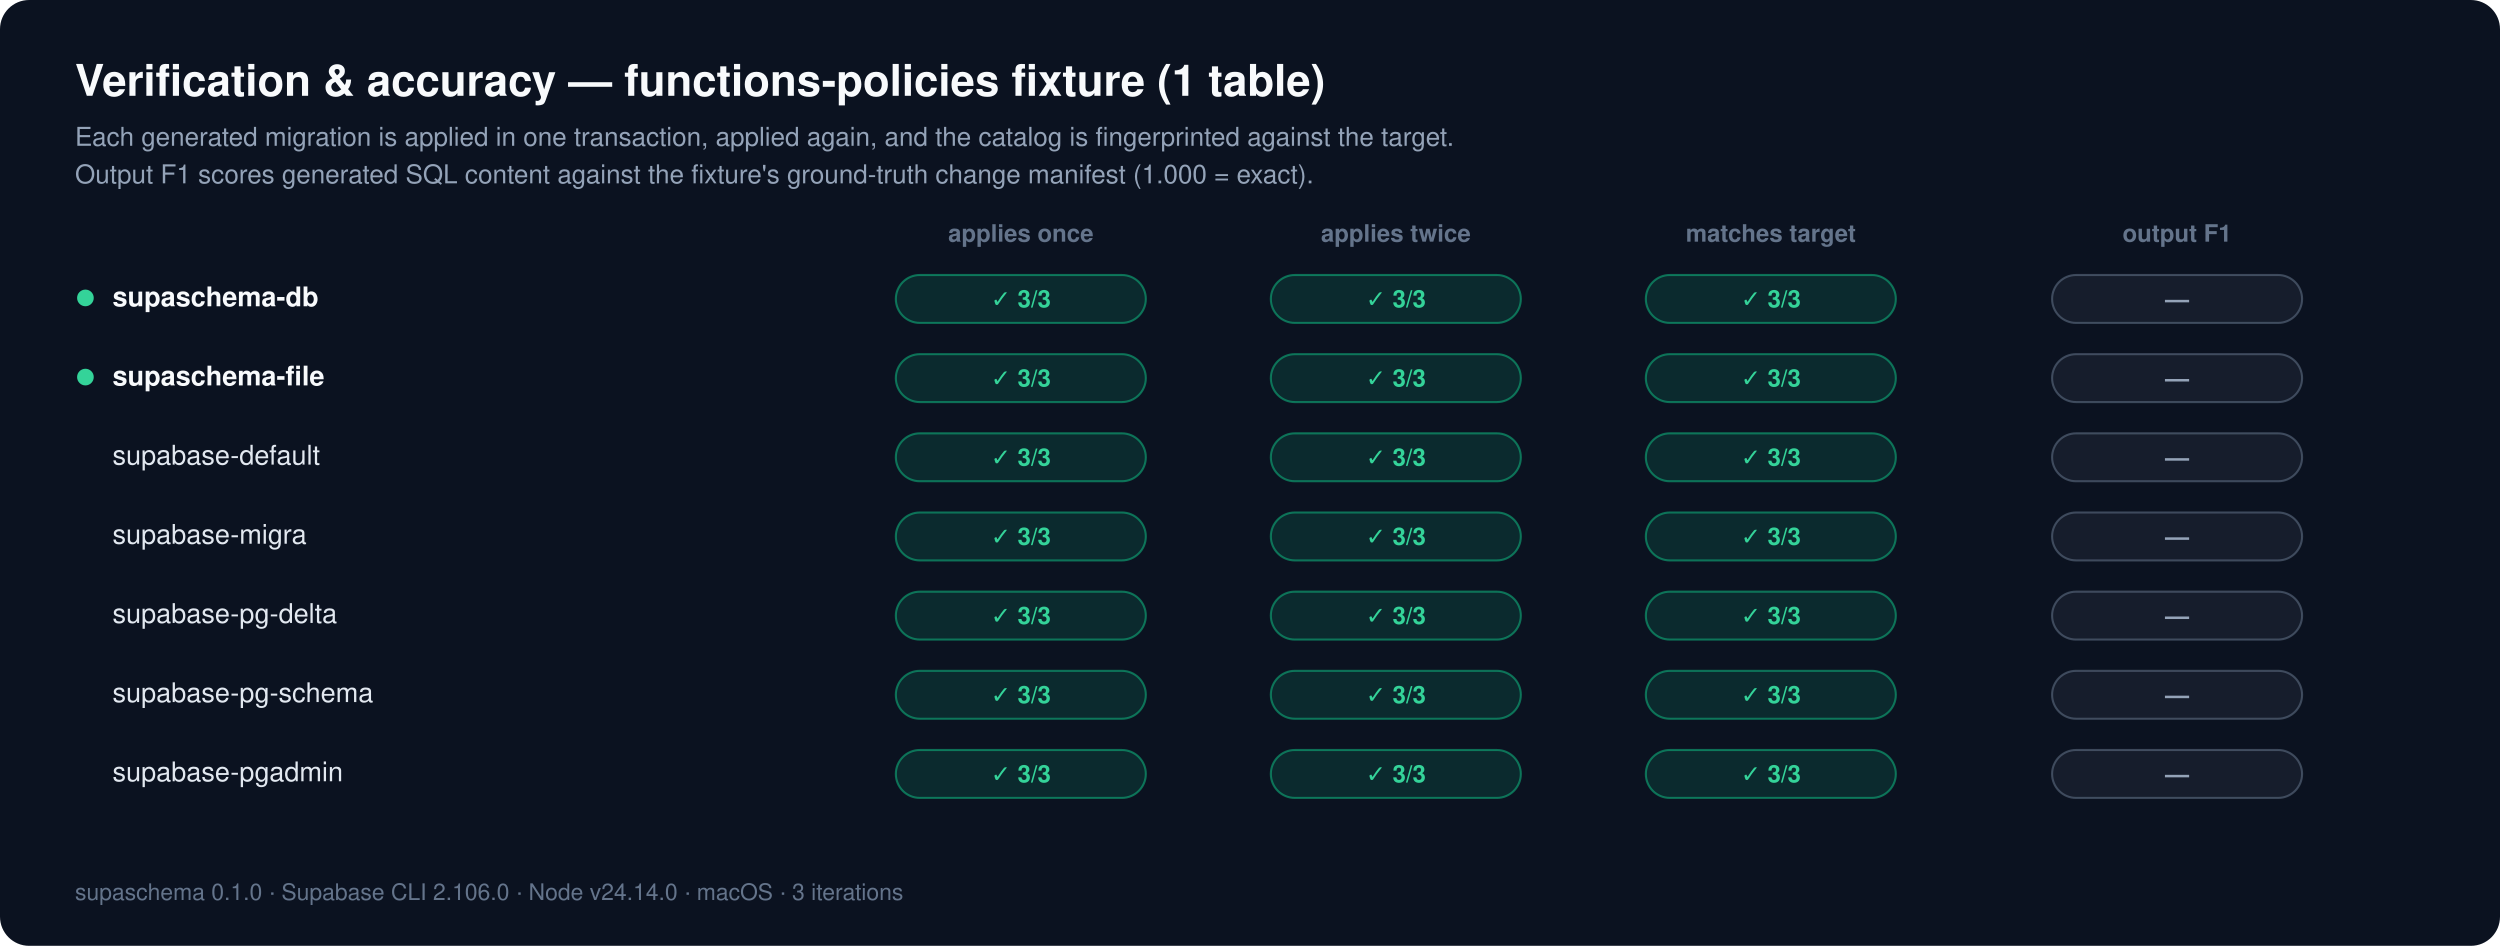
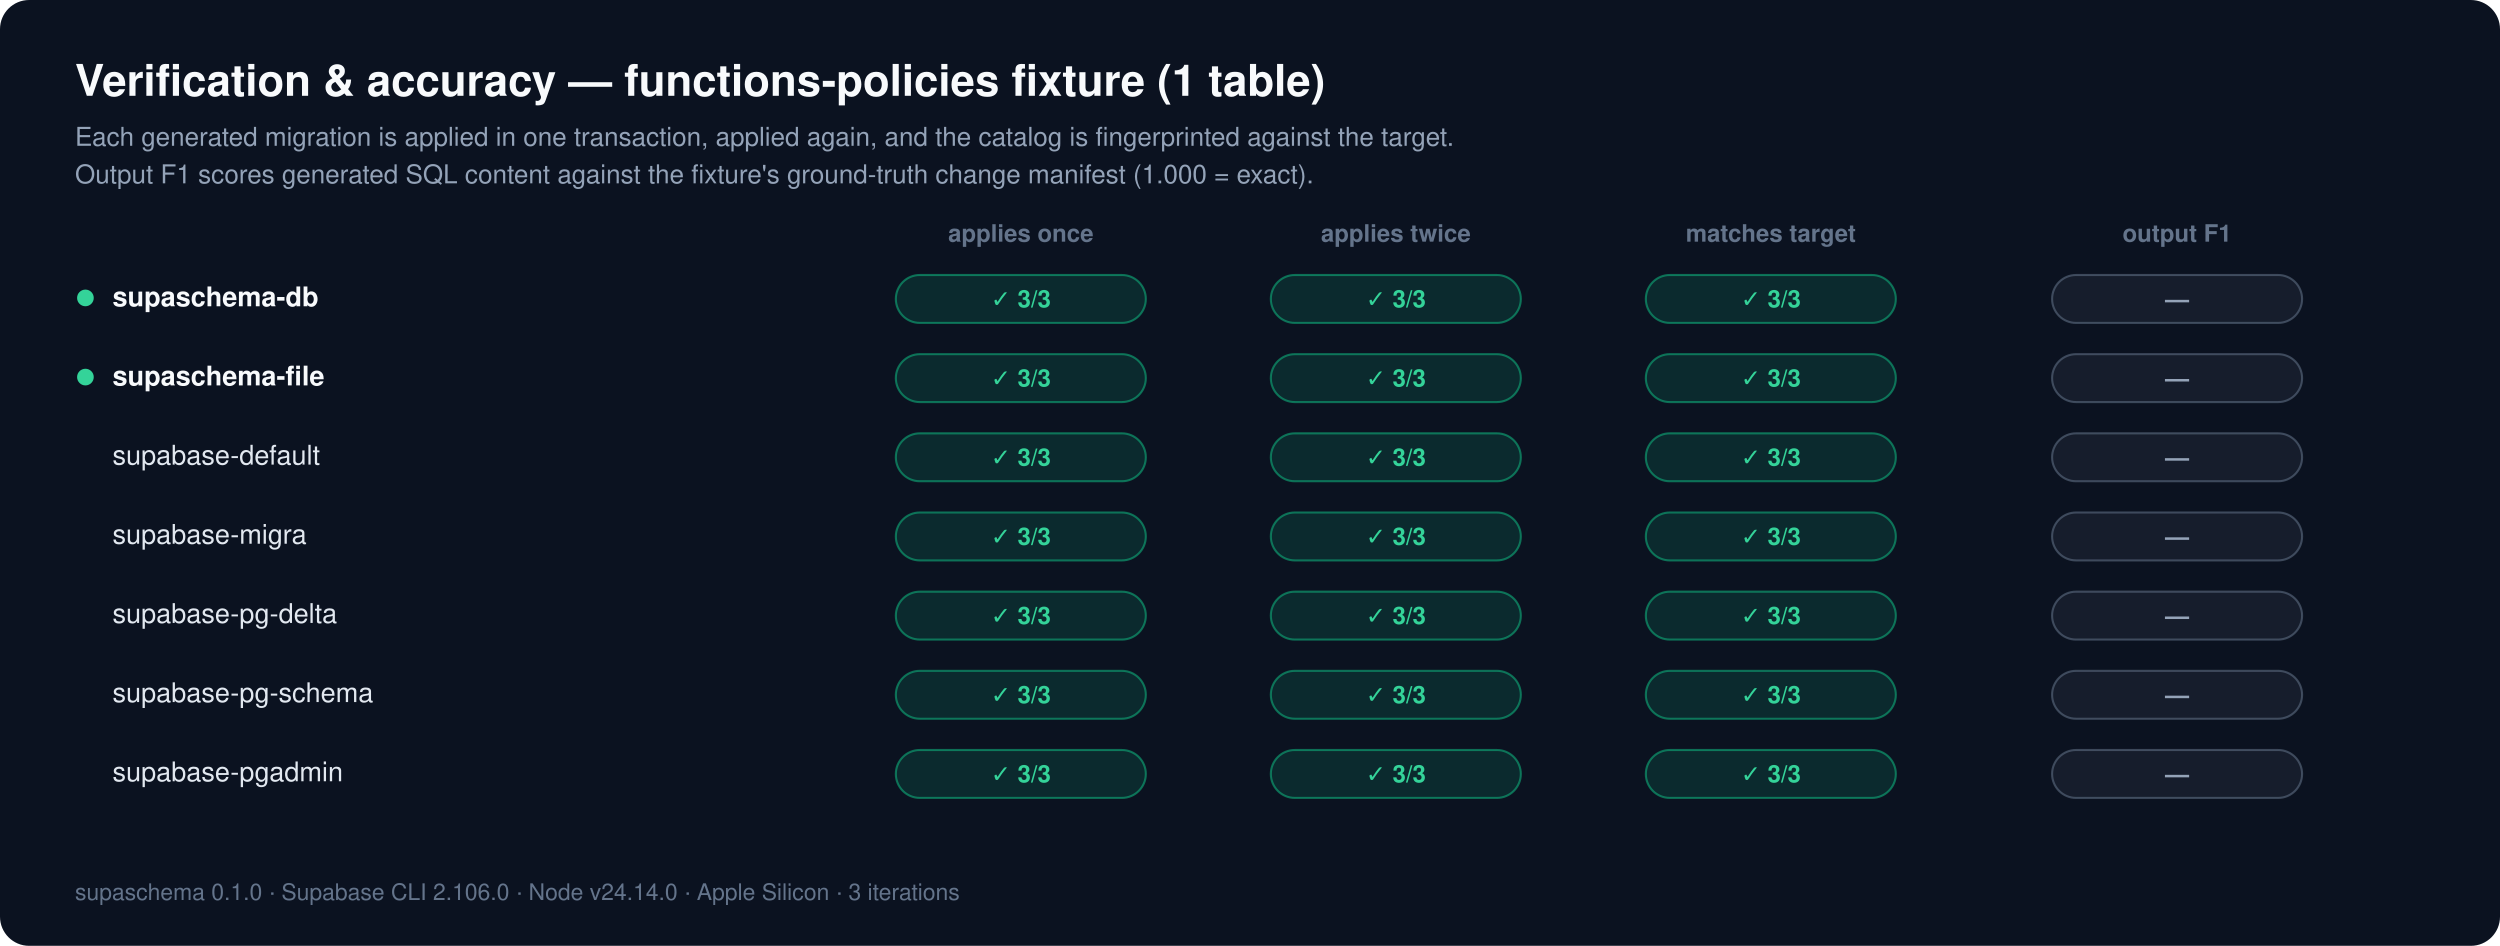
<svg xmlns="http://www.w3.org/2000/svg" width="1200" height="454" viewBox="0 0 1200 454" role="img">
  <defs>
    <linearGradient id="supaGradient" x1="0" y1="0" x2="1" y2="0">
      <stop offset="0%" stop-color="#059669" />
      <stop offset="100%" stop-color="#34d399" />
    </linearGradient>
    <linearGradient id="slateGradient" x1="0" y1="0" x2="1" y2="0">
      <stop offset="0%" stop-color="#3b4757" />
      <stop offset="100%" stop-color="#526079" />
    </linearGradient>
  </defs>
  <rect width="100%" height="100%" rx="14" fill="#0b1220" />
  <text x="36.0" y="46.0" fill="#f8fafc" font-family="ui-sans-serif, system-ui, 'Segoe UI', Helvetica, Arial, sans-serif" font-size="21" font-weight="700">Verification &amp; accuracy — functions-policies fixture (1 table)</text>
  <text x="36.0" y="70.0" fill="#94a3b8" font-family="ui-sans-serif, system-ui, 'Segoe UI', Helvetica, Arial, sans-serif" font-size="12.5" font-weight="400">Each generated migration is applied in one transaction, applied again, and the catalog is fingerprinted against the target.</text>
  <text x="36.0" y="88.0" fill="#94a3b8" font-family="ui-sans-serif, system-ui, 'Segoe UI', Helvetica, Arial, sans-serif" font-size="12.5" font-weight="400">Output F1 scores generated SQL content against the fixture's ground-truth change manifest (1.000 = exact).</text>
  <text x="490.0" y="116.0" fill="#64748b" font-family="ui-sans-serif, system-ui, 'Segoe UI', Helvetica, Arial, sans-serif" font-size="11.5" font-weight="600" text-anchor="middle">applies once</text>
  <text x="670.0" y="116.0" fill="#64748b" font-family="ui-sans-serif, system-ui, 'Segoe UI', Helvetica, Arial, sans-serif" font-size="11.5" font-weight="600" text-anchor="middle">applies twice</text>
  <text x="850.0" y="116.0" fill="#64748b" font-family="ui-sans-serif, system-ui, 'Segoe UI', Helvetica, Arial, sans-serif" font-size="11.5" font-weight="600" text-anchor="middle">matches target</text>
  <text x="1045.0" y="116.0" fill="#64748b" font-family="ui-sans-serif, system-ui, 'Segoe UI', Helvetica, Arial, sans-serif" font-size="11.5" font-weight="600" text-anchor="middle">output F1</text>
  <circle cx="41" cy="143" r="4" fill="#34d399" />
  <text x="54.0" y="147.0" fill="#f8fafc" font-family="ui-sans-serif, system-ui, 'Segoe UI', Helvetica, Arial, sans-serif" font-size="13" font-weight="650">supaschema-db</text>
  <rect x="430" y="132" width="120" height="23" rx="11.5" fill="rgba(16,185,129,0.14)" stroke="#10b981" stroke-opacity="0.55" />
  <text x="490.0" y="147.5" fill="#34d399" font-family="ui-sans-serif, system-ui, 'Segoe UI', Helvetica, Arial, sans-serif" font-size="11.5" font-weight="600" text-anchor="middle">✓ 3/3</text>
  <rect x="610" y="132" width="120" height="23" rx="11.5" fill="rgba(16,185,129,0.14)" stroke="#10b981" stroke-opacity="0.55" />
  <text x="670.0" y="147.5" fill="#34d399" font-family="ui-sans-serif, system-ui, 'Segoe UI', Helvetica, Arial, sans-serif" font-size="11.5" font-weight="600" text-anchor="middle">✓ 3/3</text>
  <rect x="790" y="132" width="120" height="23" rx="11.5" fill="rgba(16,185,129,0.14)" stroke="#10b981" stroke-opacity="0.55" />
  <text x="850.0" y="147.5" fill="#34d399" font-family="ui-sans-serif, system-ui, 'Segoe UI', Helvetica, Arial, sans-serif" font-size="11.5" font-weight="600" text-anchor="middle">✓ 3/3</text>
  <rect x="985" y="132" width="120" height="23" rx="11.5" fill="rgba(100,116,139,0.12)" stroke="#64748b" stroke-opacity="0.55" />
  <text x="1045.0" y="147.5" fill="#94a3b8" font-family="ui-sans-serif, system-ui, 'Segoe UI', Helvetica, Arial, sans-serif" font-size="11.5" font-weight="600" text-anchor="middle">—</text>
  <circle cx="41" cy="181" r="4" fill="#34d399" />
  <text x="54.0" y="185.0" fill="#f8fafc" font-family="ui-sans-serif, system-ui, 'Segoe UI', Helvetica, Arial, sans-serif" font-size="13" font-weight="650">supaschema-file</text>
  <rect x="430" y="170" width="120" height="23" rx="11.5" fill="rgba(16,185,129,0.14)" stroke="#10b981" stroke-opacity="0.55" />
  <text x="490.0" y="185.5" fill="#34d399" font-family="ui-sans-serif, system-ui, 'Segoe UI', Helvetica, Arial, sans-serif" font-size="11.5" font-weight="600" text-anchor="middle">✓ 3/3</text>
  <rect x="610" y="170" width="120" height="23" rx="11.5" fill="rgba(16,185,129,0.14)" stroke="#10b981" stroke-opacity="0.55" />
  <text x="670.0" y="185.5" fill="#34d399" font-family="ui-sans-serif, system-ui, 'Segoe UI', Helvetica, Arial, sans-serif" font-size="11.5" font-weight="600" text-anchor="middle">✓ 3/3</text>
  <rect x="790" y="170" width="120" height="23" rx="11.5" fill="rgba(16,185,129,0.14)" stroke="#10b981" stroke-opacity="0.55" />
  <text x="850.0" y="185.5" fill="#34d399" font-family="ui-sans-serif, system-ui, 'Segoe UI', Helvetica, Arial, sans-serif" font-size="11.5" font-weight="600" text-anchor="middle">✓ 3/3</text>
  <rect x="985" y="170" width="120" height="23" rx="11.5" fill="rgba(100,116,139,0.12)" stroke="#64748b" stroke-opacity="0.55" />
  <text x="1045.0" y="185.5" fill="#94a3b8" font-family="ui-sans-serif, system-ui, 'Segoe UI', Helvetica, Arial, sans-serif" font-size="11.5" font-weight="600" text-anchor="middle">—</text>
  <text x="54.0" y="223.0" fill="#e2e8f0" font-family="ui-sans-serif, system-ui, 'Segoe UI', Helvetica, Arial, sans-serif" font-size="13" font-weight="450">supabase-default</text>
  <rect x="430" y="208" width="120" height="23" rx="11.5" fill="rgba(16,185,129,0.14)" stroke="#10b981" stroke-opacity="0.55" />
  <text x="490.0" y="223.5" fill="#34d399" font-family="ui-sans-serif, system-ui, 'Segoe UI', Helvetica, Arial, sans-serif" font-size="11.5" font-weight="600" text-anchor="middle">✓ 3/3</text>
  <rect x="610" y="208" width="120" height="23" rx="11.5" fill="rgba(16,185,129,0.14)" stroke="#10b981" stroke-opacity="0.55" />
  <text x="670.0" y="223.5" fill="#34d399" font-family="ui-sans-serif, system-ui, 'Segoe UI', Helvetica, Arial, sans-serif" font-size="11.5" font-weight="600" text-anchor="middle">✓ 3/3</text>
  <rect x="790" y="208" width="120" height="23" rx="11.5" fill="rgba(16,185,129,0.14)" stroke="#10b981" stroke-opacity="0.55" />
  <text x="850.0" y="223.5" fill="#34d399" font-family="ui-sans-serif, system-ui, 'Segoe UI', Helvetica, Arial, sans-serif" font-size="11.5" font-weight="600" text-anchor="middle">✓ 3/3</text>
  <rect x="985" y="208" width="120" height="23" rx="11.5" fill="rgba(100,116,139,0.12)" stroke="#64748b" stroke-opacity="0.55" />
  <text x="1045.0" y="223.5" fill="#94a3b8" font-family="ui-sans-serif, system-ui, 'Segoe UI', Helvetica, Arial, sans-serif" font-size="11.5" font-weight="600" text-anchor="middle">—</text>
  <text x="54.0" y="261.0" fill="#e2e8f0" font-family="ui-sans-serif, system-ui, 'Segoe UI', Helvetica, Arial, sans-serif" font-size="13" font-weight="450">supabase-migra</text>
  <rect x="430" y="246" width="120" height="23" rx="11.5" fill="rgba(16,185,129,0.14)" stroke="#10b981" stroke-opacity="0.55" />
  <text x="490.0" y="261.5" fill="#34d399" font-family="ui-sans-serif, system-ui, 'Segoe UI', Helvetica, Arial, sans-serif" font-size="11.5" font-weight="600" text-anchor="middle">✓ 3/3</text>
  <rect x="610" y="246" width="120" height="23" rx="11.5" fill="rgba(16,185,129,0.14)" stroke="#10b981" stroke-opacity="0.55" />
  <text x="670.0" y="261.5" fill="#34d399" font-family="ui-sans-serif, system-ui, 'Segoe UI', Helvetica, Arial, sans-serif" font-size="11.5" font-weight="600" text-anchor="middle">✓ 3/3</text>
  <rect x="790" y="246" width="120" height="23" rx="11.5" fill="rgba(16,185,129,0.14)" stroke="#10b981" stroke-opacity="0.55" />
  <text x="850.0" y="261.5" fill="#34d399" font-family="ui-sans-serif, system-ui, 'Segoe UI', Helvetica, Arial, sans-serif" font-size="11.5" font-weight="600" text-anchor="middle">✓ 3/3</text>
  <rect x="985" y="246" width="120" height="23" rx="11.5" fill="rgba(100,116,139,0.12)" stroke="#64748b" stroke-opacity="0.55" />
  <text x="1045.0" y="261.5" fill="#94a3b8" font-family="ui-sans-serif, system-ui, 'Segoe UI', Helvetica, Arial, sans-serif" font-size="11.5" font-weight="600" text-anchor="middle">—</text>
  <text x="54.0" y="299.0" fill="#e2e8f0" font-family="ui-sans-serif, system-ui, 'Segoe UI', Helvetica, Arial, sans-serif" font-size="13" font-weight="450">supabase-pg-delta</text>
  <rect x="430" y="284" width="120" height="23" rx="11.5" fill="rgba(16,185,129,0.14)" stroke="#10b981" stroke-opacity="0.55" />
  <text x="490.0" y="299.5" fill="#34d399" font-family="ui-sans-serif, system-ui, 'Segoe UI', Helvetica, Arial, sans-serif" font-size="11.5" font-weight="600" text-anchor="middle">✓ 3/3</text>
  <rect x="610" y="284" width="120" height="23" rx="11.5" fill="rgba(16,185,129,0.14)" stroke="#10b981" stroke-opacity="0.55" />
  <text x="670.0" y="299.5" fill="#34d399" font-family="ui-sans-serif, system-ui, 'Segoe UI', Helvetica, Arial, sans-serif" font-size="11.5" font-weight="600" text-anchor="middle">✓ 3/3</text>
  <rect x="790" y="284" width="120" height="23" rx="11.5" fill="rgba(16,185,129,0.14)" stroke="#10b981" stroke-opacity="0.55" />
  <text x="850.0" y="299.5" fill="#34d399" font-family="ui-sans-serif, system-ui, 'Segoe UI', Helvetica, Arial, sans-serif" font-size="11.5" font-weight="600" text-anchor="middle">✓ 3/3</text>
  <rect x="985" y="284" width="120" height="23" rx="11.5" fill="rgba(100,116,139,0.12)" stroke="#64748b" stroke-opacity="0.55" />
  <text x="1045.0" y="299.5" fill="#94a3b8" font-family="ui-sans-serif, system-ui, 'Segoe UI', Helvetica, Arial, sans-serif" font-size="11.5" font-weight="600" text-anchor="middle">—</text>
  <text x="54.0" y="337.0" fill="#e2e8f0" font-family="ui-sans-serif, system-ui, 'Segoe UI', Helvetica, Arial, sans-serif" font-size="13" font-weight="450">supabase-pg-schema</text>
  <rect x="430" y="322" width="120" height="23" rx="11.5" fill="rgba(16,185,129,0.14)" stroke="#10b981" stroke-opacity="0.55" />
  <text x="490.0" y="337.5" fill="#34d399" font-family="ui-sans-serif, system-ui, 'Segoe UI', Helvetica, Arial, sans-serif" font-size="11.5" font-weight="600" text-anchor="middle">✓ 3/3</text>
  <rect x="610" y="322" width="120" height="23" rx="11.5" fill="rgba(16,185,129,0.14)" stroke="#10b981" stroke-opacity="0.55" />
  <text x="670.0" y="337.5" fill="#34d399" font-family="ui-sans-serif, system-ui, 'Segoe UI', Helvetica, Arial, sans-serif" font-size="11.5" font-weight="600" text-anchor="middle">✓ 3/3</text>
  <rect x="790" y="322" width="120" height="23" rx="11.5" fill="rgba(16,185,129,0.14)" stroke="#10b981" stroke-opacity="0.55" />
  <text x="850.0" y="337.5" fill="#34d399" font-family="ui-sans-serif, system-ui, 'Segoe UI', Helvetica, Arial, sans-serif" font-size="11.5" font-weight="600" text-anchor="middle">✓ 3/3</text>
  <rect x="985" y="322" width="120" height="23" rx="11.5" fill="rgba(100,116,139,0.12)" stroke="#64748b" stroke-opacity="0.55" />
  <text x="1045.0" y="337.5" fill="#94a3b8" font-family="ui-sans-serif, system-ui, 'Segoe UI', Helvetica, Arial, sans-serif" font-size="11.5" font-weight="600" text-anchor="middle">—</text>
  <text x="54.0" y="375.0" fill="#e2e8f0" font-family="ui-sans-serif, system-ui, 'Segoe UI', Helvetica, Arial, sans-serif" font-size="13" font-weight="450">supabase-pgadmin</text>
  <rect x="430" y="360" width="120" height="23" rx="11.5" fill="rgba(16,185,129,0.14)" stroke="#10b981" stroke-opacity="0.55" />
  <text x="490.0" y="375.5" fill="#34d399" font-family="ui-sans-serif, system-ui, 'Segoe UI', Helvetica, Arial, sans-serif" font-size="11.5" font-weight="600" text-anchor="middle">✓ 3/3</text>
  <rect x="610" y="360" width="120" height="23" rx="11.5" fill="rgba(16,185,129,0.14)" stroke="#10b981" stroke-opacity="0.55" />
  <text x="670.0" y="375.5" fill="#34d399" font-family="ui-sans-serif, system-ui, 'Segoe UI', Helvetica, Arial, sans-serif" font-size="11.5" font-weight="600" text-anchor="middle">✓ 3/3</text>
  <rect x="790" y="360" width="120" height="23" rx="11.5" fill="rgba(16,185,129,0.14)" stroke="#10b981" stroke-opacity="0.55" />
  <text x="850.0" y="375.5" fill="#34d399" font-family="ui-sans-serif, system-ui, 'Segoe UI', Helvetica, Arial, sans-serif" font-size="11.5" font-weight="600" text-anchor="middle">✓ 3/3</text>
  <rect x="985" y="360" width="120" height="23" rx="11.5" fill="rgba(100,116,139,0.12)" stroke="#64748b" stroke-opacity="0.55" />
  <text x="1045.0" y="375.5" fill="#94a3b8" font-family="ui-sans-serif, system-ui, 'Segoe UI', Helvetica, Arial, sans-serif" font-size="11.5" font-weight="600" text-anchor="middle">—</text>
-   <text x="36.0" y="432.0" fill="#64748b" font-family="ui-sans-serif, system-ui, 'Segoe UI', Helvetica, Arial, sans-serif" font-size="11" font-weight="400">supaschema 0.1.0  ·  Supabase CLI 2.106.0  ·  Node v24.14.0  ·  macOS  ·  3 iterations</text>
+   <text x="36.0" y="432.0" fill="#64748b" font-family="ui-sans-serif, system-ui, 'Segoe UI', Helvetica, Arial, sans-serif" font-size="11" font-weight="400">supaschema 0.1.0  ·  Supabase CLI 2.106.0  ·  Node v24.14.0  ·  Apple Silicon  ·  3 iterations</text>
</svg>
